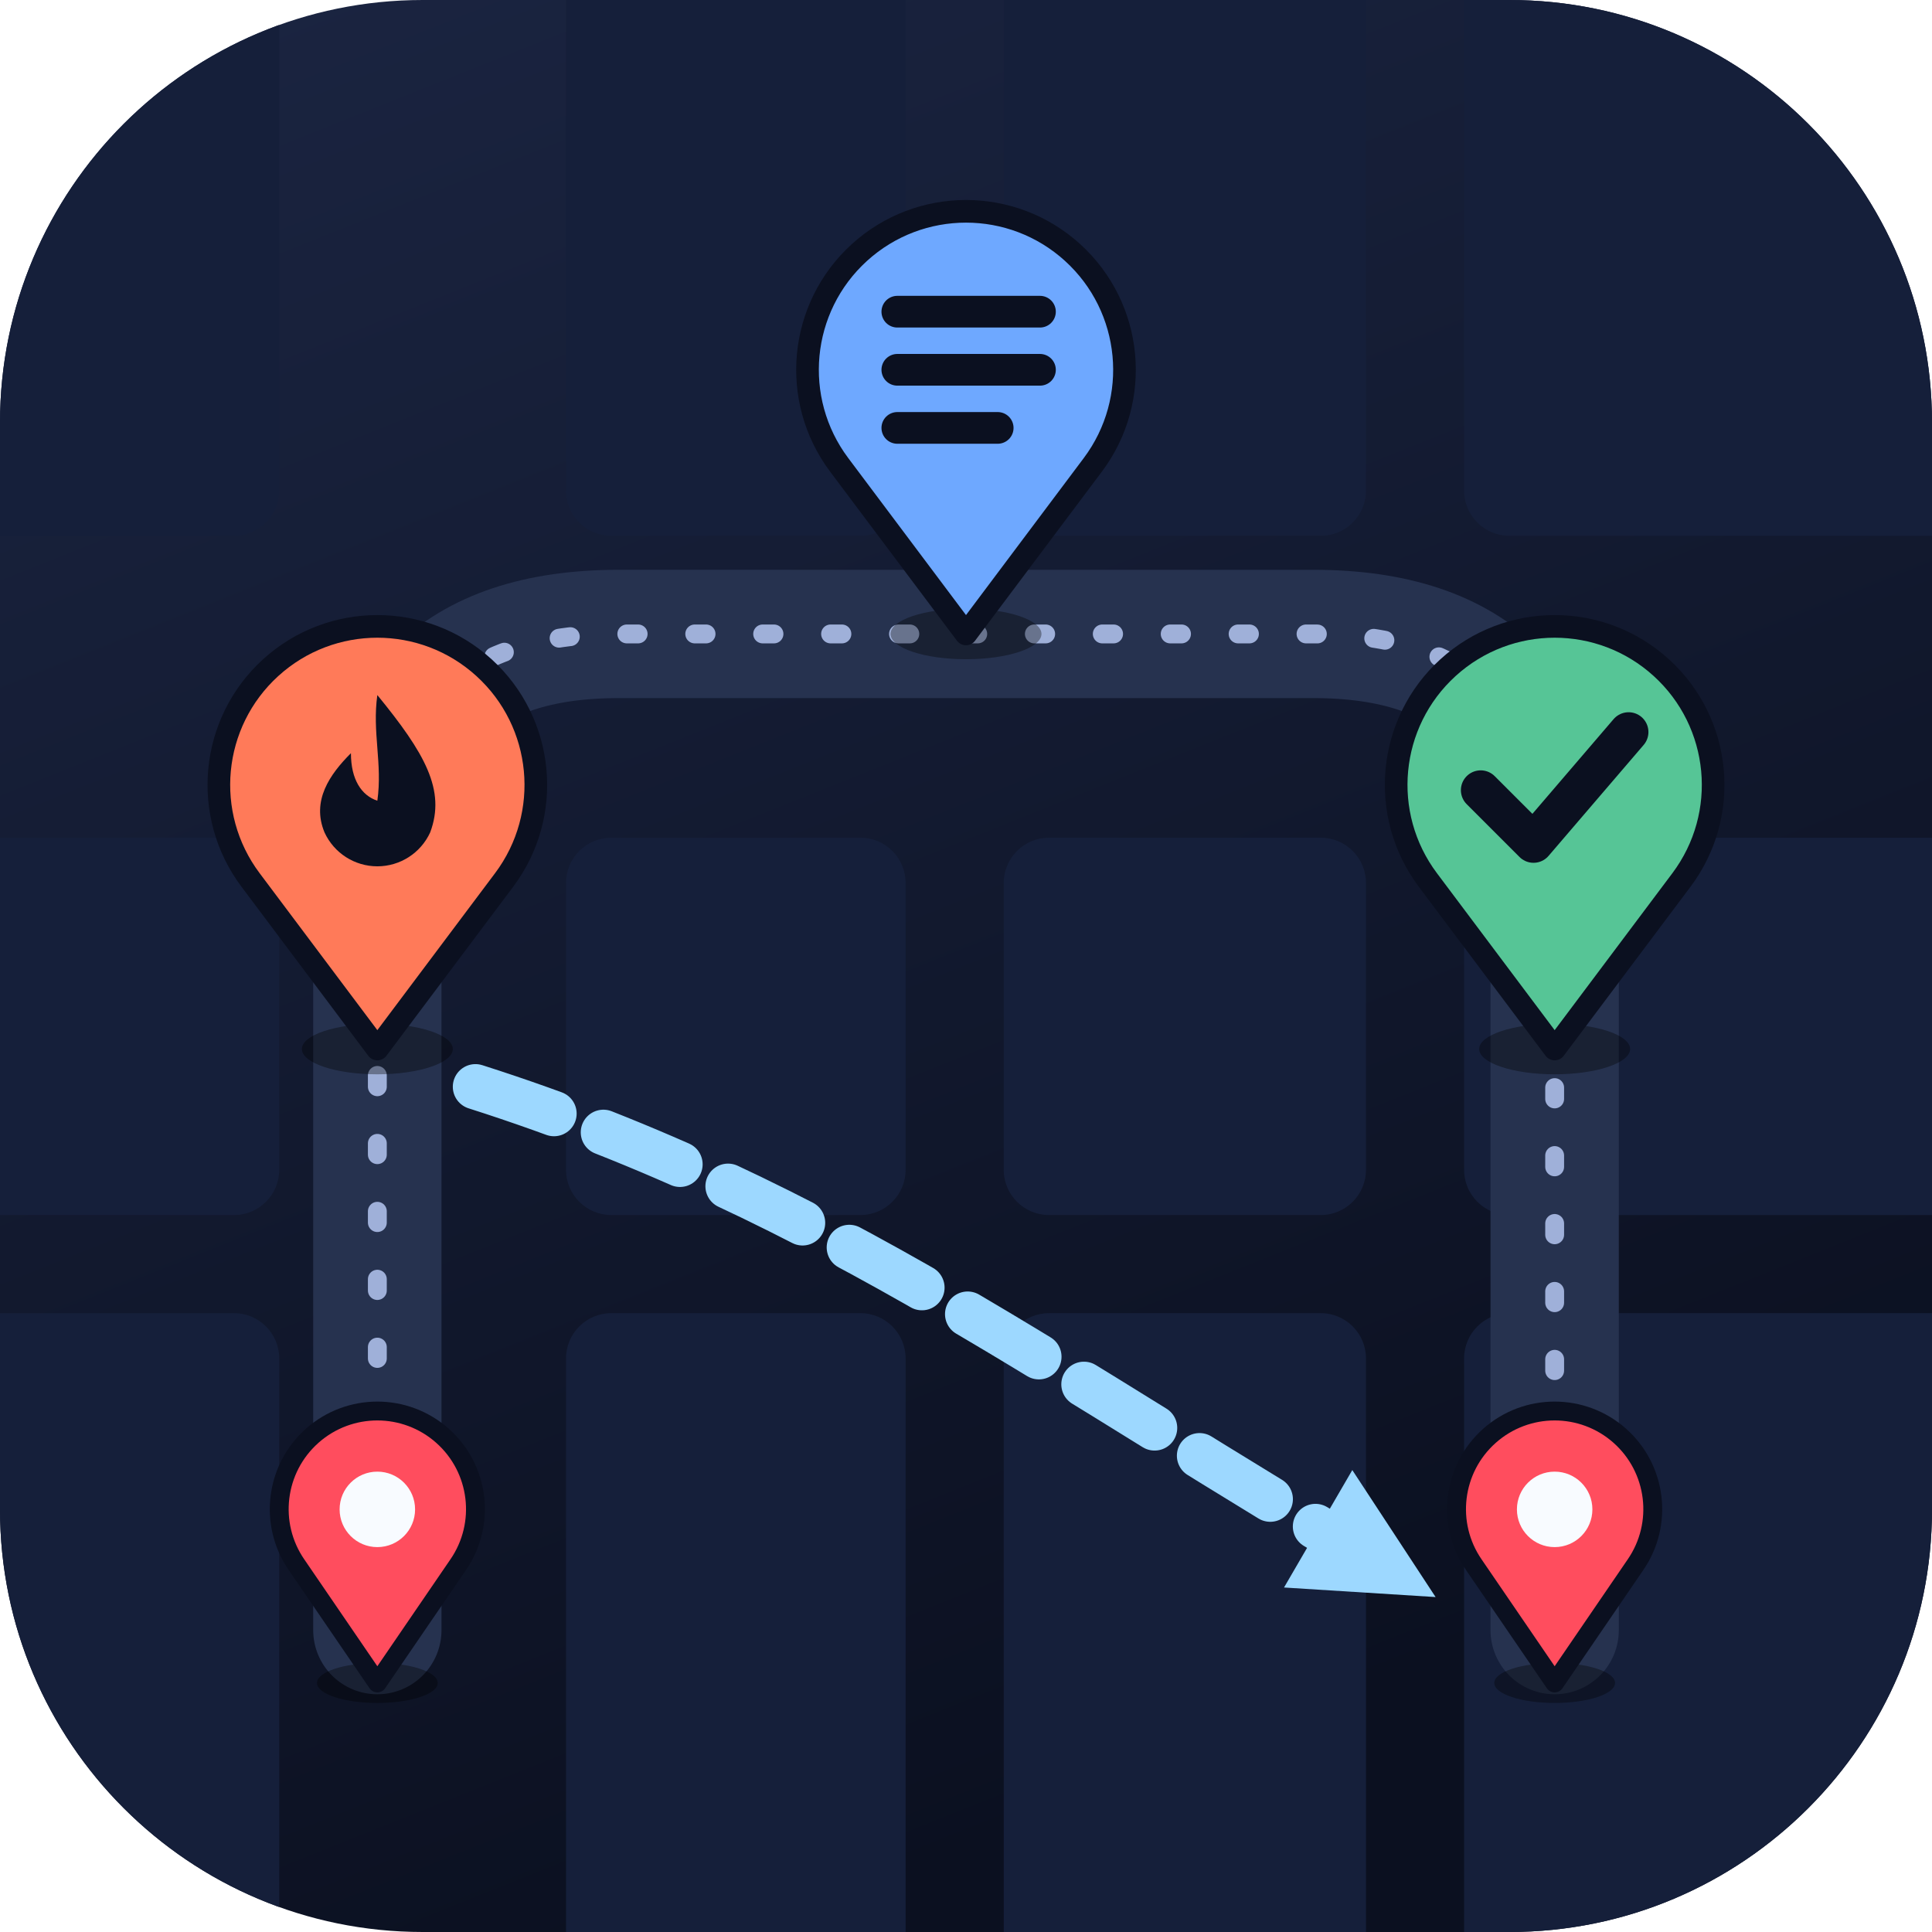
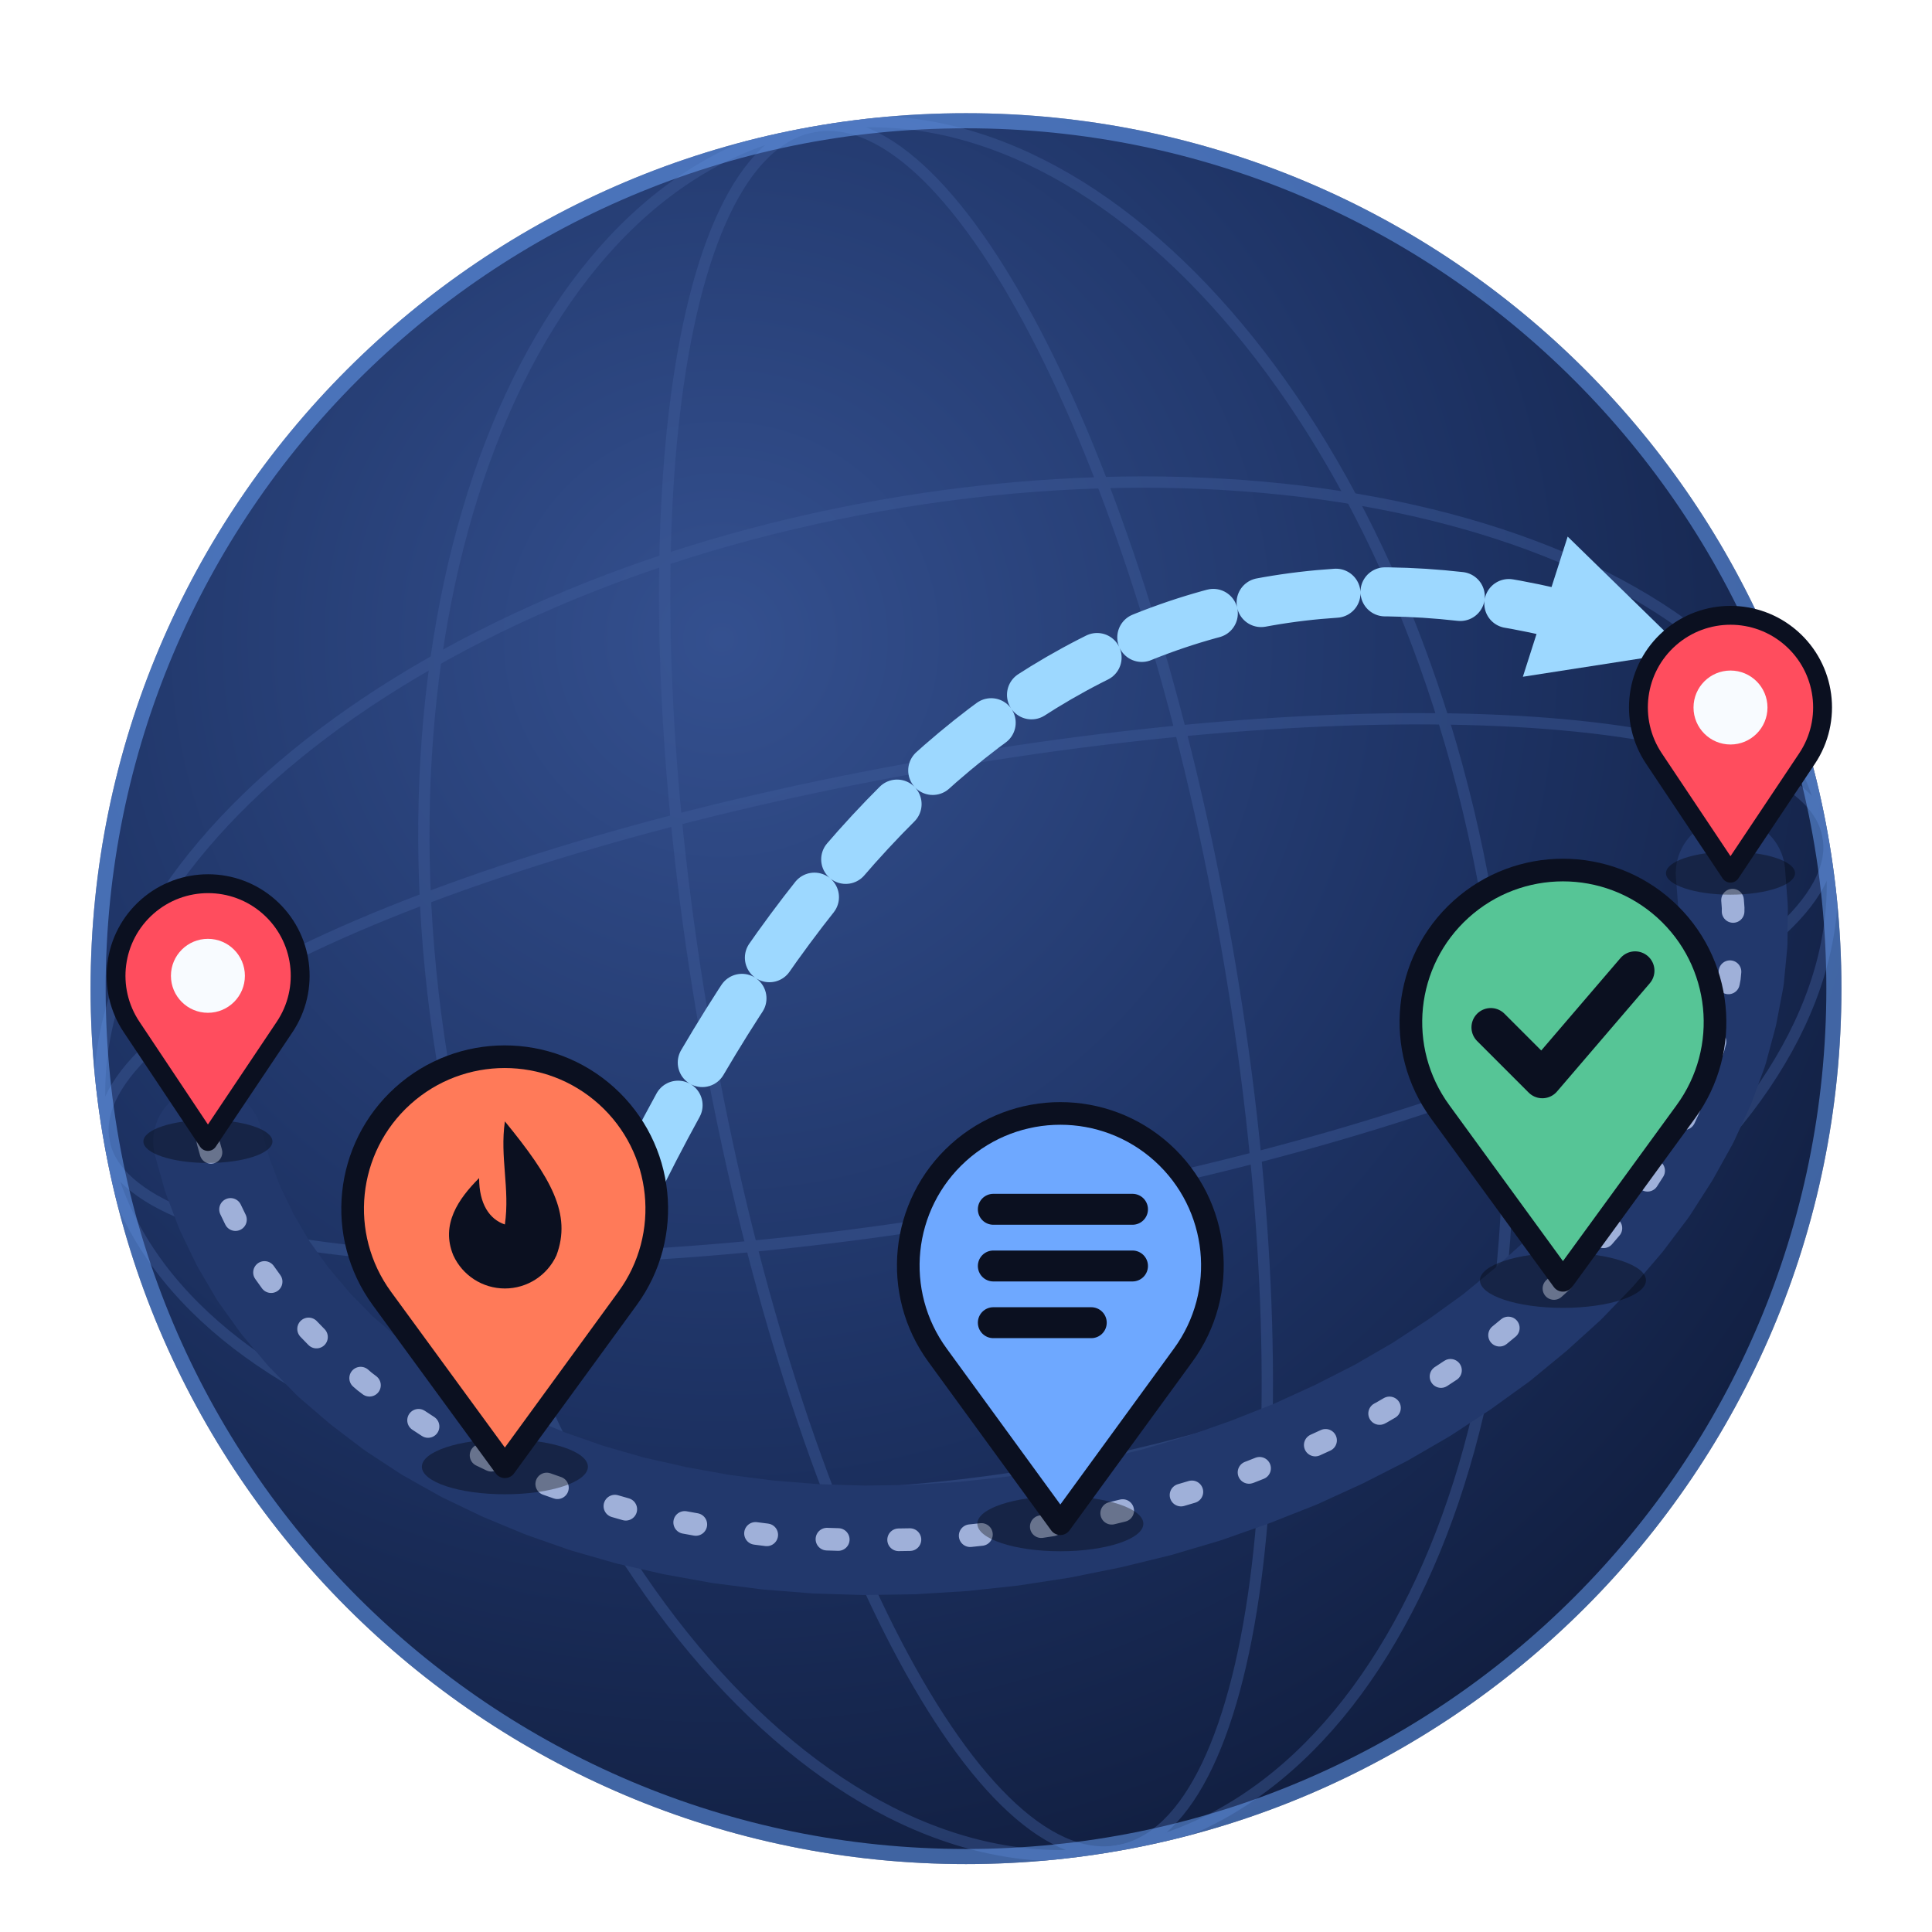
- <svg xmlns="http://www.w3.org/2000/svg" viewBox="0 0 512 512" role="img" aria-label="grill-plan-ship icon: a map where a road loops from a red start pin through three checkpoint pins, grill, plan and ship, to a red end pin, while a dashed shortcut for /gps auto cuts from grill straight to the end">
+ <svg xmlns="http://www.w3.org/2000/svg" viewBox="0 0 512 512" role="img" aria-label="grill-plan-ship icon: a small planet on a transparent background where a route curves from a red start pin through three checkpoint pins, grill, plan and ship, to a red end pin, while a dashed shortcut for /gps auto goes straight from grill to the end">
  <defs>
-     <linearGradient id="bg" x1="0" y1="0" x2="0.4" y2="1">
-       <stop offset="0" stop-color="#1b2542" />
-       <stop offset="1" stop-color="#0b1020" />
-     </linearGradient>
-     <clipPath id="tile">
-       <rect width="512" height="512" rx="112" />
+     <radialGradient id="globe" cx="0.36" cy="0.3" r="0.8">
+       <stop offset="0" stop-color="#34508f" />
+       <stop offset="0.55" stop-color="#1d3263" />
+       <stop offset="1" stop-color="#0f1b3a" />
+     </radialGradient>
+     <clipPath id="planet">
+       <circle cx="256" cy="262" r="232" />
    </clipPath>
    <marker id="head" viewBox="0 0 10 10" refX="6" refY="5" markerWidth="3" markerHeight="3" orient="auto">
      <path d="M0 0 L10 5 L0 10 z" fill="#9dd8ff" />
    </marker>
  </defs>
-   <rect width="512" height="512" rx="112" fill="url(#bg)" />
-   <g clip-path="url(#tile)">
-     <rect x="-24" y="-24" width="98" height="166" rx="12" fill="#151f3a" />
-     <rect x="150" y="-24" width="90" height="166" rx="12" fill="#151f3a" />
-     <rect x="266" y="-24" width="96" height="166" rx="12" fill="#151f3a" />
-     <rect x="388" y="-24" width="150" height="166" rx="12" fill="#151f3a" />
-     <rect x="-24" y="222" width="98" height="100" rx="12" fill="#151f3a" />
-     <rect x="150" y="222" width="90" height="100" rx="12" fill="#151f3a" />
-     <rect x="266" y="222" width="96" height="100" rx="12" fill="#151f3a" />
-     <rect x="388" y="222" width="150" height="100" rx="12" fill="#151f3a" />
-     <rect x="-24" y="348" width="98" height="190" rx="12" fill="#151f3a" />
-     <rect x="150" y="348" width="90" height="190" rx="12" fill="#151f3a" />
-     <rect x="266" y="348" width="96" height="190" rx="12" fill="#151f3a" />
-     <rect x="388" y="348" width="150" height="190" rx="12" fill="#151f3a" />
+   <circle cx="256" cy="262" r="232" fill="url(#globe)" />
+   <g clip-path="url(#planet)" fill="none" stroke="#3d5a9a" stroke-width="3" opacity="0.45">
+     <ellipse cx="256" cy="262" rx="232" ry="60" transform="rotate(-10 256 262)" />
+     <ellipse cx="256" cy="262" rx="232" ry="130" transform="rotate(-10 256 262)" />
+     <ellipse cx="256" cy="262" rx="70.0" ry="232" transform="rotate(-10 256 262)" />
+     <ellipse cx="256" cy="262" rx="140.0" ry="232" transform="rotate(-10 256 262)" />
  </g>
-   <path d="M100 432 V232 Q100 168 164 168 H348 Q412 168 412 232 V432" fill="none" stroke="#26324f" stroke-width="34" stroke-linecap="round" stroke-linejoin="round" />
-   <path d="M100 432 V232 Q100 168 164 168 H348 Q412 168 412 232 V432" fill="none" stroke="#9fb0d9" stroke-width="5" stroke-linecap="round" stroke-dasharray="3 15" />
-   <path d="M126 288 C 220 318, 282 366, 368 416" fill="none" stroke="#9dd8ff" stroke-width="12" stroke-linecap="round" stroke-dasharray="22 14" marker-end="url(#head)" />
-   <ellipse cx="100" cy="446" rx="16" ry="5.3" fill="#000" opacity="0.35" />
-   <path d="M100 446 L121.4 414.7 A26 26 0 1 0 78.6 414.7 Z" fill="#ff4d5e" stroke="#0b1020" stroke-width="5" stroke-linejoin="round" />
-   <circle cx="100" cy="400" r="10" fill="#f8fbff" />
-   <ellipse cx="412" cy="446" rx="16" ry="5.3" fill="#000" opacity="0.35" />
-   <path d="M412 446 L433.4 414.7 A26 26 0 1 0 390.6 414.7 Z" fill="#ff4d5e" stroke="#0b1020" stroke-width="5" stroke-linejoin="round" />
-   <circle cx="412" cy="400" r="10" fill="#f8fbff" />
-   <ellipse cx="100" cy="278" rx="20" ry="6.7" fill="#000" opacity="0.35" />
-   <path d="M100 278 L133.6 233.2 A42 42 0 1 0 66.4 233.2 Z" fill="#ff7a59" stroke="#0b1020" stroke-width="6" stroke-linejoin="round" />
-   <g transform="translate(100 208) scale(0.7)">
+   <circle cx="256" cy="262" r="230" fill="none" stroke="#6ea8ff" stroke-width="4" opacity="0.5" />
+   <path d="M55.1 302.5 L57.6 311.4 L60.9 320.1 L65.0 328.6 L69.8 336.8 L75.4 344.6 L81.8 352.2 L88.8 359.4 L96.6 366.1 L105.0 372.5 L114.0 378.4 L123.6 383.8 L133.8 388.7 L144.4 393.1 L155.5 397.0 L167.0 400.3 L178.9 403.0 L191.1 405.2 L203.6 406.8 L216.2 407.8 L229.1 408.2 L242.0 408.0 L255.0 407.2 L268.0 405.8 L281.0 403.8 L293.9 401.2 L306.6 398.1 L319.1 394.4 L331.3 390.1 L343.2 385.4 L354.8 380.1 L366.0 374.4 L376.7 368.2 L386.9 361.5 L396.6 354.5 L405.7 347.0 L414.2 339.3 L422.0 331.2 L429.2 322.8 L435.7 314.2 L441.4 305.3 L446.4 296.3 L450.6 287.2 L454.0 277.9 L456.5 268.6 L458.3 259.2 L459.2 249.9 L459.3 240.6 L458.6 231.4" fill="none" stroke="#22386c" stroke-width="29" stroke-linecap="round" stroke-linejoin="round" />
+   <path d="M55.1 302.5 L57.6 311.4 L60.9 320.1 L65.0 328.6 L69.8 336.8 L75.4 344.6 L81.8 352.2 L88.8 359.4 L96.6 366.1 L105.0 372.5 L114.0 378.4 L123.6 383.8 L133.8 388.7 L144.4 393.1 L155.5 397.0 L167.0 400.3 L178.9 403.0 L191.1 405.2 L203.6 406.8 L216.2 407.8 L229.1 408.2 L242.0 408.0 L255.0 407.2 L268.0 405.8 L281.0 403.8 L293.9 401.2 L306.6 398.1 L319.1 394.4 L331.3 390.1 L343.2 385.4 L354.8 380.1 L366.0 374.4 L376.7 368.2 L386.9 361.5 L396.6 354.5 L405.7 347.0 L414.2 339.3 L422.0 331.2 L429.2 322.8 L435.7 314.2 L441.4 305.3 L446.4 296.3 L450.6 287.2 L454.0 277.9 L456.5 268.6 L458.3 259.2 L459.2 249.9 L459.3 240.6 L458.6 231.4" fill="none" stroke="#9fb0d9" stroke-width="6" stroke-linecap="round" stroke-dasharray="3 16" />
+   <path d="M170.4 310.6 Q 268.2 115.6 431.8 167.9" fill="none" stroke="#9dd8ff" stroke-width="13" stroke-linecap="round" stroke-dasharray="20 13" marker-end="url(#head)" />
+   <ellipse cx="55.1" cy="302.5" rx="17.1" ry="5.7" fill="#000" opacity="0.35" />
+   <path d="M55.1 302.5 L75.4 272.2 A24.4 24.4 0 1 0 34.9 272.2 Z" fill="#ff4d5e" stroke="#0b1020" stroke-width="5" stroke-linejoin="round" />
+   <circle cx="55.1" cy="258.6" r="9.8" fill="#f8fbff" />
+   <ellipse cx="458.6" cy="231.4" rx="17.1" ry="5.7" fill="#000" opacity="0.35" />
+   <path d="M458.6 231.4 L478.9 201.0 A24.4 24.4 0 1 0 438.3 201.0 Z" fill="#ff4d5e" stroke="#0b1020" stroke-width="5" stroke-linejoin="round" />
+   <circle cx="458.6" cy="187.5" r="9.8" fill="#f8fbff" />
+   <ellipse cx="133.8" cy="388.7" rx="22.0" ry="7.3" fill="#000" opacity="0.35" />
+   <path d="M133.8 388.7 L166.3 344.1 A40.3 40.3 0 1 0 101.2 344.1 Z" fill="#ff7a59" stroke="#0b1020" stroke-width="6" stroke-linejoin="round" />
+   <g transform="translate(133.8 320.4) scale(0.683)">
    <path d="M0 -34 c18 22 26 36 20 52 a22 22 0 0 1 -40 0 c-5 -12 2 -22 10 -30 c0 10 4 16 10 18 c2 -14 -2 -26 0 -40 z" fill="#0b1020" />
  </g>
-   <ellipse cx="256" cy="168" rx="20" ry="6.7" fill="#000" opacity="0.35" />
-   <path d="M256 168 L289.6 123.2 A42 42 0 1 0 222.4 123.2 Z" fill="#6ea8ff" stroke="#0b1020" stroke-width="6" stroke-linejoin="round" />
-   <g transform="translate(256 98) scale(0.7)">
+   <ellipse cx="281.0" cy="403.8" rx="22.0" ry="7.3" fill="#000" opacity="0.35" />
+   <path d="M281.0 403.8 L313.5 359.2 A40.3 40.3 0 1 0 248.5 359.2 Z" fill="#6ea8ff" stroke="#0b1020" stroke-width="6" stroke-linejoin="round" />
+   <g transform="translate(281.0 335.5) scale(0.683)">
    <g stroke="#0b1020" stroke-width="12" stroke-linecap="round">
      <line x1="-26" y1="-22" x2="28" y2="-22" />
      <line x1="-26" y1="0" x2="28" y2="0" />
      <line x1="-26" y1="22" x2="12" y2="22" />
    </g>
  </g>
-   <ellipse cx="412" cy="278" rx="20" ry="6.7" fill="#000" opacity="0.35" />
-   <path d="M412 278 L445.6 233.2 A42 42 0 1 0 378.4 233.2 Z" fill="#56c596" stroke="#0b1020" stroke-width="6" stroke-linejoin="round" />
-   <g transform="translate(412 208) scale(0.7)">
+   <ellipse cx="414.2" cy="339.3" rx="22.0" ry="7.3" fill="#000" opacity="0.35" />
+   <path d="M414.2 339.3 L446.7 294.7 A40.3 40.3 0 1 0 381.7 294.7 Z" fill="#56c596" stroke="#0b1020" stroke-width="6" stroke-linejoin="round" />
+   <g transform="translate(414.2 270.9) scale(0.683)">
    <path d="M-28 2 l20 20 l36 -42" fill="none" stroke="#0b1020" stroke-width="15" stroke-linecap="round" stroke-linejoin="round" />
  </g>
</svg>
